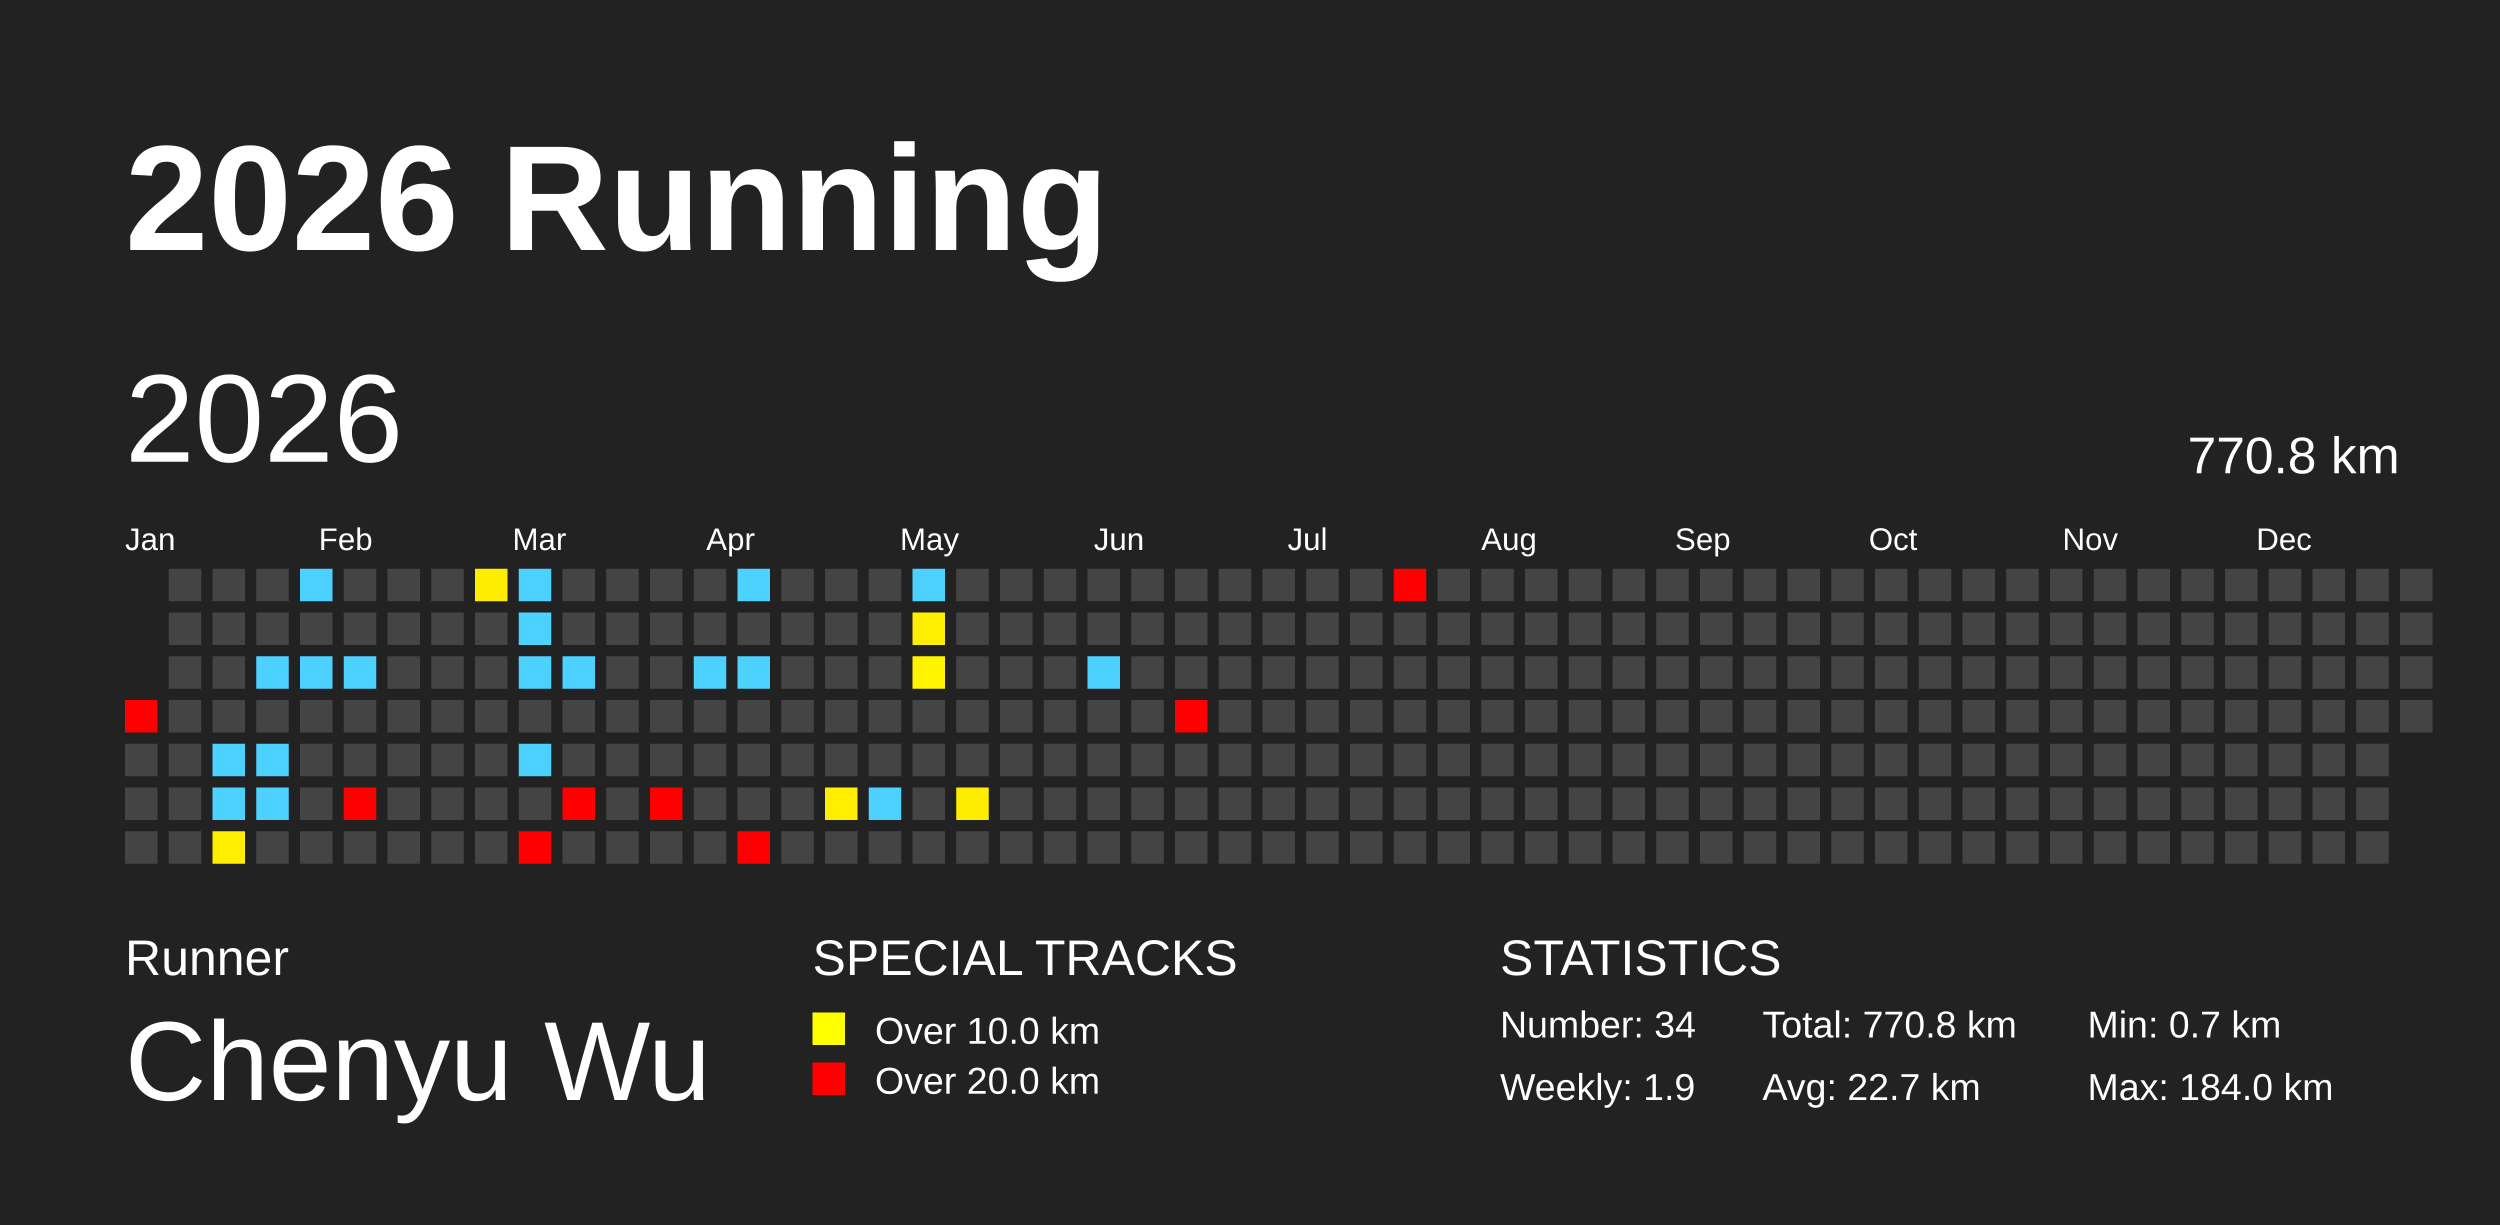
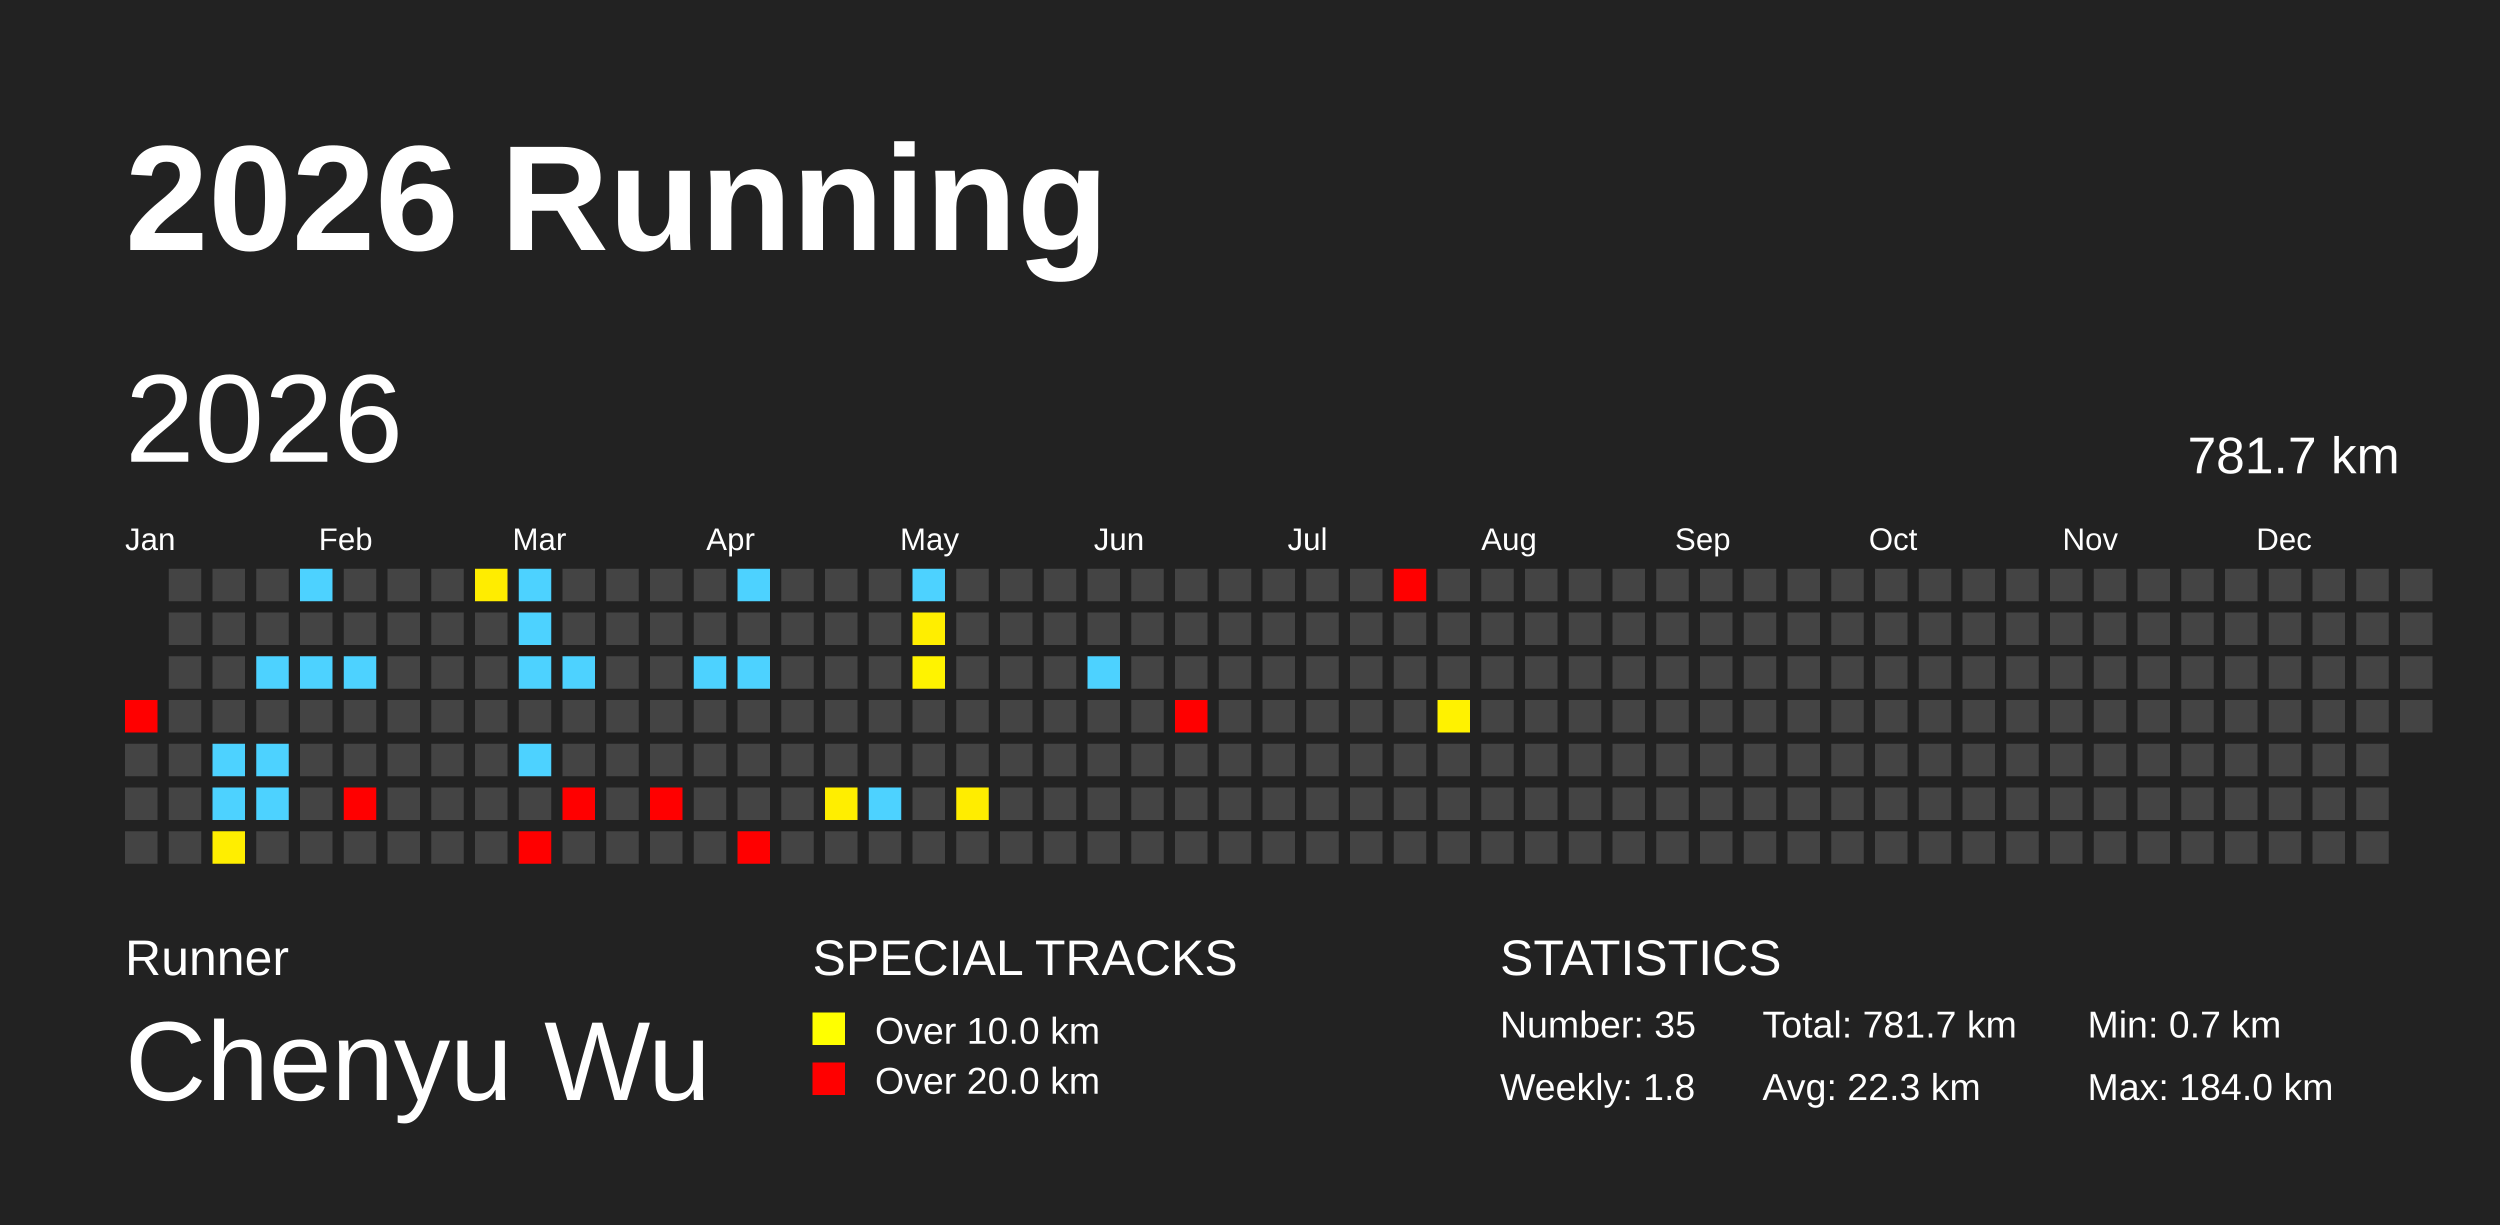
<svg xmlns="http://www.w3.org/2000/svg" baseProfile="full" height="98mm" version="1.1" viewBox="0,0,200,98" width="200mm">
  <defs />
  <rect fill="#222222" height="98" width="200" x="0" y="0" />
  <text fill="#FFFFFF" style="font-size:12px; font-family:Arial; font-weight:bold;" x="10" y="20">2026 Running</text>
  <text fill="#FFFFFF" style="font-size:4px; font-family:Arial" x="10" y="78">Runner</text>
  <text fill="#FFFFFF" style="font-size:9px; font-family:Arial" x="10" y="88">Chenyu Wu</text>
  <text fill="#FFFFFF" style="font-size:4px; font-family:Arial" x="65" y="78">SPECIAL TRACKS</text>
  <rect fill="yellow" height="2.6" width="2.6" x="65" y="81" />
  <text fill="#FFFFFF" style="font-size:3px; font-family:Arial" x="70" y="83.5">Over 10.0 km</text>
  <rect fill="red" height="2.6" width="2.6" x="65" y="85" />
  <text fill="#FFFFFF" style="font-size:3px; font-family:Arial" x="70" y="87.5">Over 20.0 km</text>
  <text fill="#FFFFFF" style="font-size:4px; font-family:Arial" x="120" y="78">STATISTICS</text>
-   <text fill="#FFFFFF" style="font-size:3px; font-family:Arial" x="120" y="83">Number: 34</text>
-   <text fill="#FFFFFF" style="font-size:3px; font-family:Arial" x="120" y="88">Weekly: 1.9</text>
-   <text fill="#FFFFFF" style="font-size:3px; font-family:Arial" x="141" y="83">Total: 770.8 km</text>
-   <text fill="#FFFFFF" style="font-size:3px; font-family:Arial" x="141" y="88">Avg: 22.7 km</text>
+   <text fill="#FFFFFF" style="font-size:3px; font-family:Arial" x="120" y="83">Number: 35</text>
+   <text fill="#FFFFFF" style="font-size:3px; font-family:Arial" x="120" y="88">Weekly: 1.8</text>
+   <text fill="#FFFFFF" style="font-size:3px; font-family:Arial" x="141" y="83">Total: 781.7 km</text>
+   <text fill="#FFFFFF" style="font-size:3px; font-family:Arial" x="141" y="88">Avg: 22.3 km</text>
  <text fill="#FFFFFF" style="font-size:3px; font-family:Arial" x="167" y="83">Min: 0.7 km</text>
  <text fill="#FFFFFF" style="font-size:3px; font-family:Arial" x="167" y="88">Max: 184.0 km</text>
  <text dominant-baseline="hanging" fill="#FFFFFF" style="font-size:10.0px; font-family:Arial;" x="10" y="30">2026</text>
-   <text dominant-baseline="hanging" fill="#FFFFFF" style="font-size:4.125px; font-family:Arial;" x="175" y="35">770.8 km</text>
+   <text dominant-baseline="hanging" fill="#FFFFFF" style="font-size:4.125px; font-family:Arial;" x="175" y="35">781.7 km</text>
  <text fill="#FFFFFF" style="font-size:2.5px; font-family:Arial" x="10.0" y="44">Jan</text>
  <text fill="#FFFFFF" style="font-size:2.5px; font-family:Arial" x="25.5" y="44">Feb</text>
  <text fill="#FFFFFF" style="font-size:2.5px; font-family:Arial" x="41.0" y="44">Mar</text>
  <text fill="#FFFFFF" style="font-size:2.5px; font-family:Arial" x="56.5" y="44">Apr</text>
  <text fill="#FFFFFF" style="font-size:2.5px; font-family:Arial" x="72.0" y="44">May</text>
  <text fill="#FFFFFF" style="font-size:2.5px; font-family:Arial" x="87.5" y="44">Jun</text>
  <text fill="#FFFFFF" style="font-size:2.5px; font-family:Arial" x="103.0" y="44">Jul</text>
  <text fill="#FFFFFF" style="font-size:2.5px; font-family:Arial" x="118.5" y="44">Aug</text>
  <text fill="#FFFFFF" style="font-size:2.5px; font-family:Arial" x="134.0" y="44">Sep</text>
  <text fill="#FFFFFF" style="font-size:2.5px; font-family:Arial" x="149.5" y="44">Oct</text>
  <text fill="#FFFFFF" style="font-size:2.5px; font-family:Arial" x="165.0" y="44">Nov</text>
  <text fill="#FFFFFF" style="font-size:2.5px; font-family:Arial" x="180.5" y="44">Dec</text>
  <rect fill="red" height="2.6" width="2.6" x="10.0" y="56.0" />
  <rect fill="#444444" height="2.6" width="2.6" x="10.0" y="59.5" />
  <rect fill="#444444" height="2.6" width="2.6" x="10.0" y="63.0" />
  <rect fill="#444444" height="2.6" width="2.6" x="10.0" y="66.5" />
  <rect fill="#444444" height="2.6" width="2.6" x="13.5" y="45.5" />
  <rect fill="#444444" height="2.6" width="2.6" x="13.5" y="49.0" />
  <rect fill="#444444" height="2.6" width="2.6" x="13.5" y="52.5" />
  <rect fill="#444444" height="2.6" width="2.6" x="13.5" y="56.0" />
  <rect fill="#444444" height="2.6" width="2.6" x="13.5" y="59.5" />
  <rect fill="#444444" height="2.6" width="2.6" x="13.5" y="63.0" />
  <rect fill="#444444" height="2.6" width="2.6" x="13.5" y="66.5" />
  <rect fill="#444444" height="2.6" width="2.6" x="17.0" y="45.5" />
  <rect fill="#444444" height="2.6" width="2.6" x="17.0" y="49.0" />
  <rect fill="#444444" height="2.6" width="2.6" x="17.0" y="52.5" />
  <rect fill="#444444" height="2.6" width="2.6" x="17.0" y="56.0" />
  <rect fill="#4dd2ff" height="2.6" width="2.6" x="17.0" y="59.5" />
  <rect fill="#4dd2ff" height="2.6" width="2.6" x="17.0" y="63.0" />
  <rect fill="#ffee00" height="2.6" width="2.6" x="17.0" y="66.5" />
  <rect fill="#444444" height="2.6" width="2.6" x="20.5" y="45.5" />
  <rect fill="#444444" height="2.6" width="2.6" x="20.5" y="49.0" />
  <rect fill="#4dd2ff" height="2.6" width="2.6" x="20.5" y="52.5" />
  <rect fill="#444444" height="2.6" width="2.6" x="20.5" y="56.0" />
  <rect fill="#4dd2ff" height="2.6" width="2.6" x="20.5" y="59.5" />
  <rect fill="#4dd2ff" height="2.6" width="2.6" x="20.5" y="63.0" />
  <rect fill="#444444" height="2.6" width="2.6" x="20.5" y="66.5" />
  <rect fill="#4dd2ff" height="2.6" width="2.6" x="24.0" y="45.5" />
  <rect fill="#444444" height="2.6" width="2.6" x="24.0" y="49.0" />
  <rect fill="#4dd2ff" height="2.6" width="2.6" x="24.0" y="52.5" />
  <rect fill="#444444" height="2.6" width="2.6" x="24.0" y="56.0" />
  <rect fill="#444444" height="2.6" width="2.6" x="24.0" y="59.5" />
  <rect fill="#444444" height="2.6" width="2.6" x="24.0" y="63.0" />
  <rect fill="#444444" height="2.6" width="2.6" x="24.0" y="66.5" />
  <rect fill="#444444" height="2.6" width="2.6" x="27.5" y="45.5" />
  <rect fill="#444444" height="2.6" width="2.6" x="27.5" y="49.0" />
  <rect fill="#4dd2ff" height="2.6" width="2.6" x="27.5" y="52.5" />
  <rect fill="#444444" height="2.6" width="2.6" x="27.5" y="56.0" />
  <rect fill="#444444" height="2.6" width="2.6" x="27.5" y="59.5" />
  <rect fill="red" height="2.6" width="2.6" x="27.5" y="63.0" />
  <rect fill="#444444" height="2.6" width="2.6" x="27.5" y="66.5" />
  <rect fill="#444444" height="2.6" width="2.6" x="31.0" y="45.5" />
  <rect fill="#444444" height="2.6" width="2.6" x="31.0" y="49.0" />
  <rect fill="#444444" height="2.6" width="2.6" x="31.0" y="52.5" />
  <rect fill="#444444" height="2.6" width="2.6" x="31.0" y="56.0" />
  <rect fill="#444444" height="2.6" width="2.6" x="31.0" y="59.5" />
  <rect fill="#444444" height="2.6" width="2.6" x="31.0" y="63.0" />
  <rect fill="#444444" height="2.6" width="2.6" x="31.0" y="66.5" />
  <rect fill="#444444" height="2.6" width="2.6" x="34.5" y="45.5" />
  <rect fill="#444444" height="2.6" width="2.6" x="34.5" y="49.0" />
  <rect fill="#444444" height="2.6" width="2.6" x="34.5" y="52.5" />
  <rect fill="#444444" height="2.6" width="2.6" x="34.5" y="56.0" />
  <rect fill="#444444" height="2.6" width="2.6" x="34.5" y="59.5" />
  <rect fill="#444444" height="2.6" width="2.6" x="34.5" y="63.0" />
  <rect fill="#444444" height="2.6" width="2.6" x="34.5" y="66.5" />
  <rect fill="#ffed00" height="2.6" width="2.6" x="38.0" y="45.5" />
  <rect fill="#444444" height="2.6" width="2.6" x="38.0" y="49.0" />
  <rect fill="#444444" height="2.6" width="2.6" x="38.0" y="52.5" />
  <rect fill="#444444" height="2.6" width="2.6" x="38.0" y="56.0" />
  <rect fill="#444444" height="2.6" width="2.6" x="38.0" y="59.5" />
  <rect fill="#444444" height="2.6" width="2.6" x="38.0" y="63.0" />
  <rect fill="#444444" height="2.6" width="2.6" x="38.0" y="66.5" />
  <rect fill="#4dd2ff" height="2.6" width="2.6" x="41.5" y="45.5" />
  <rect fill="#4dd2ff" height="2.6" width="2.6" x="41.5" y="49.0" />
  <rect fill="#4dd2ff" height="2.6" width="2.6" x="41.5" y="52.5" />
  <rect fill="#444444" height="2.6" width="2.6" x="41.5" y="56.0" />
  <rect fill="#4dd2ff" height="2.6" width="2.6" x="41.5" y="59.5" />
  <rect fill="#444444" height="2.6" width="2.6" x="41.5" y="63.0" />
  <rect fill="red" height="2.6" width="2.6" x="41.5" y="66.5" />
  <rect fill="#444444" height="2.6" width="2.6" x="45.0" y="45.5" />
  <rect fill="#444444" height="2.6" width="2.6" x="45.0" y="49.0" />
  <rect fill="#4dd2ff" height="2.6" width="2.6" x="45.0" y="52.5" />
  <rect fill="#444444" height="2.6" width="2.6" x="45.0" y="56.0" />
  <rect fill="#444444" height="2.6" width="2.6" x="45.0" y="59.5" />
  <rect fill="red" height="2.6" width="2.6" x="45.0" y="63.0" />
  <rect fill="#444444" height="2.6" width="2.6" x="45.0" y="66.5" />
  <rect fill="#444444" height="2.6" width="2.6" x="48.5" y="45.5" />
  <rect fill="#444444" height="2.6" width="2.6" x="48.5" y="49.0" />
  <rect fill="#444444" height="2.6" width="2.6" x="48.5" y="52.5" />
  <rect fill="#444444" height="2.6" width="2.6" x="48.5" y="56.0" />
  <rect fill="#444444" height="2.6" width="2.6" x="48.5" y="59.5" />
  <rect fill="#444444" height="2.6" width="2.6" x="48.5" y="63.0" />
  <rect fill="#444444" height="2.6" width="2.6" x="48.5" y="66.5" />
  <rect fill="#444444" height="2.6" width="2.6" x="52.0" y="45.5" />
  <rect fill="#444444" height="2.6" width="2.6" x="52.0" y="49.0" />
  <rect fill="#444444" height="2.6" width="2.6" x="52.0" y="52.5" />
  <rect fill="#444444" height="2.6" width="2.6" x="52.0" y="56.0" />
  <rect fill="#444444" height="2.6" width="2.6" x="52.0" y="59.5" />
  <rect fill="red" height="2.6" width="2.6" x="52.0" y="63.0" />
  <rect fill="#444444" height="2.6" width="2.6" x="52.0" y="66.5" />
  <rect fill="#444444" height="2.6" width="2.6" x="55.5" y="45.5" />
  <rect fill="#444444" height="2.6" width="2.6" x="55.5" y="49.0" />
  <rect fill="#4dd2ff" height="2.6" width="2.6" x="55.5" y="52.5" />
  <rect fill="#444444" height="2.6" width="2.6" x="55.5" y="56.0" />
  <rect fill="#444444" height="2.6" width="2.6" x="55.5" y="59.5" />
  <rect fill="#444444" height="2.6" width="2.6" x="55.5" y="63.0" />
  <rect fill="#444444" height="2.6" width="2.6" x="55.5" y="66.5" />
  <rect fill="#4dd2ff" height="2.6" width="2.6" x="59.0" y="45.5" />
  <rect fill="#444444" height="2.6" width="2.6" x="59.0" y="49.0" />
  <rect fill="#4dd2ff" height="2.6" width="2.6" x="59.0" y="52.5" />
  <rect fill="#444444" height="2.6" width="2.6" x="59.0" y="56.0" />
  <rect fill="#444444" height="2.6" width="2.6" x="59.0" y="59.5" />
  <rect fill="#444444" height="2.6" width="2.6" x="59.0" y="63.0" />
  <rect fill="red" height="2.6" width="2.6" x="59.0" y="66.5" />
  <rect fill="#444444" height="2.6" width="2.6" x="62.5" y="45.5" />
  <rect fill="#444444" height="2.6" width="2.6" x="62.5" y="49.0" />
  <rect fill="#444444" height="2.6" width="2.6" x="62.5" y="52.5" />
  <rect fill="#444444" height="2.6" width="2.6" x="62.5" y="56.0" />
  <rect fill="#444444" height="2.6" width="2.6" x="62.5" y="59.5" />
  <rect fill="#444444" height="2.6" width="2.6" x="62.5" y="63.0" />
  <rect fill="#444444" height="2.6" width="2.6" x="62.5" y="66.5" />
  <rect fill="#444444" height="2.6" width="2.6" x="66.0" y="45.5" />
  <rect fill="#444444" height="2.6" width="2.6" x="66.0" y="49.0" />
  <rect fill="#444444" height="2.6" width="2.6" x="66.0" y="52.5" />
  <rect fill="#444444" height="2.6" width="2.6" x="66.0" y="56.0" />
  <rect fill="#444444" height="2.6" width="2.6" x="66.0" y="59.5" />
  <rect fill="#ffee00" height="2.6" width="2.6" x="66.0" y="63.0" />
  <rect fill="#444444" height="2.6" width="2.6" x="66.0" y="66.5" />
  <rect fill="#444444" height="2.6" width="2.6" x="69.5" y="45.5" />
  <rect fill="#444444" height="2.6" width="2.6" x="69.5" y="49.0" />
  <rect fill="#444444" height="2.6" width="2.6" x="69.5" y="52.5" />
  <rect fill="#444444" height="2.6" width="2.6" x="69.5" y="56.0" />
  <rect fill="#444444" height="2.6" width="2.6" x="69.5" y="59.5" />
  <rect fill="#4dd2ff" height="2.6" width="2.6" x="69.5" y="63.0" />
  <rect fill="#444444" height="2.6" width="2.6" x="69.5" y="66.5" />
  <rect fill="#4dd2ff" height="2.6" width="2.6" x="73.0" y="45.5" />
  <rect fill="#ffee00" height="2.6" width="2.6" x="73.0" y="49.0" />
  <rect fill="#fff300" height="2.6" width="2.6" x="73.0" y="52.5" />
  <rect fill="#444444" height="2.6" width="2.6" x="73.0" y="56.0" />
  <rect fill="#444444" height="2.6" width="2.6" x="73.0" y="59.5" />
  <rect fill="#444444" height="2.6" width="2.6" x="73.0" y="63.0" />
  <rect fill="#444444" height="2.6" width="2.6" x="73.0" y="66.5" />
  <rect fill="#444444" height="2.6" width="2.6" x="76.5" y="45.5" />
  <rect fill="#444444" height="2.6" width="2.6" x="76.5" y="49.0" />
  <rect fill="#444444" height="2.6" width="2.6" x="76.5" y="52.5" />
  <rect fill="#444444" height="2.6" width="2.6" x="76.5" y="56.0" />
  <rect fill="#444444" height="2.6" width="2.6" x="76.5" y="59.5" />
  <rect fill="#ffed00" height="2.6" width="2.6" x="76.5" y="63.0" />
  <rect fill="#444444" height="2.6" width="2.6" x="76.5" y="66.5" />
  <rect fill="#444444" height="2.6" width="2.6" x="80.0" y="45.5" />
  <rect fill="#444444" height="2.6" width="2.6" x="80.0" y="49.0" />
  <rect fill="#444444" height="2.6" width="2.6" x="80.0" y="52.5" />
  <rect fill="#444444" height="2.6" width="2.6" x="80.0" y="56.0" />
  <rect fill="#444444" height="2.6" width="2.6" x="80.0" y="59.5" />
  <rect fill="#444444" height="2.6" width="2.6" x="80.0" y="63.0" />
  <rect fill="#444444" height="2.6" width="2.6" x="80.0" y="66.5" />
  <rect fill="#444444" height="2.6" width="2.6" x="83.5" y="45.5" />
  <rect fill="#444444" height="2.6" width="2.6" x="83.5" y="49.0" />
  <rect fill="#444444" height="2.6" width="2.6" x="83.5" y="52.5" />
  <rect fill="#444444" height="2.6" width="2.6" x="83.5" y="56.0" />
  <rect fill="#444444" height="2.6" width="2.6" x="83.5" y="59.5" />
  <rect fill="#444444" height="2.6" width="2.6" x="83.5" y="63.0" />
  <rect fill="#444444" height="2.6" width="2.6" x="83.5" y="66.5" />
  <rect fill="#444444" height="2.6" width="2.6" x="87.0" y="45.5" />
  <rect fill="#444444" height="2.6" width="2.6" x="87.0" y="49.0" />
  <rect fill="#4dd2ff" height="2.6" width="2.6" x="87.0" y="52.5" />
  <rect fill="#444444" height="2.6" width="2.6" x="87.0" y="56.0" />
  <rect fill="#444444" height="2.6" width="2.6" x="87.0" y="59.5" />
  <rect fill="#444444" height="2.6" width="2.6" x="87.0" y="63.0" />
  <rect fill="#444444" height="2.6" width="2.6" x="87.0" y="66.5" />
  <rect fill="#444444" height="2.6" width="2.6" x="90.5" y="45.5" />
  <rect fill="#444444" height="2.6" width="2.6" x="90.5" y="49.0" />
  <rect fill="#444444" height="2.6" width="2.6" x="90.5" y="52.5" />
  <rect fill="#444444" height="2.6" width="2.6" x="90.5" y="56.0" />
  <rect fill="#444444" height="2.6" width="2.6" x="90.5" y="59.5" />
  <rect fill="#444444" height="2.6" width="2.6" x="90.5" y="63.0" />
  <rect fill="#444444" height="2.6" width="2.6" x="90.5" y="66.5" />
  <rect fill="#444444" height="2.6" width="2.6" x="94.0" y="45.5" />
  <rect fill="#444444" height="2.6" width="2.6" x="94.0" y="49.0" />
  <rect fill="#444444" height="2.6" width="2.6" x="94.0" y="52.5" />
  <rect fill="red" height="2.6" width="2.6" x="94.0" y="56.0" />
  <rect fill="#444444" height="2.6" width="2.6" x="94.0" y="59.5" />
  <rect fill="#444444" height="2.6" width="2.6" x="94.0" y="63.0" />
  <rect fill="#444444" height="2.6" width="2.6" x="94.0" y="66.5" />
  <rect fill="#444444" height="2.6" width="2.6" x="97.5" y="45.5" />
  <rect fill="#444444" height="2.6" width="2.6" x="97.5" y="49.0" />
  <rect fill="#444444" height="2.6" width="2.6" x="97.5" y="52.5" />
  <rect fill="#444444" height="2.6" width="2.6" x="97.5" y="56.0" />
  <rect fill="#444444" height="2.6" width="2.6" x="97.5" y="59.5" />
  <rect fill="#444444" height="2.6" width="2.6" x="97.5" y="63.0" />
  <rect fill="#444444" height="2.6" width="2.6" x="97.5" y="66.5" />
  <rect fill="#444444" height="2.6" width="2.6" x="101.0" y="45.5" />
  <rect fill="#444444" height="2.6" width="2.6" x="101.0" y="49.0" />
  <rect fill="#444444" height="2.6" width="2.6" x="101.0" y="52.5" />
  <rect fill="#444444" height="2.6" width="2.6" x="101.0" y="56.0" />
  <rect fill="#444444" height="2.6" width="2.6" x="101.0" y="59.5" />
  <rect fill="#444444" height="2.6" width="2.6" x="101.0" y="63.0" />
  <rect fill="#444444" height="2.6" width="2.6" x="101.0" y="66.5" />
  <rect fill="#444444" height="2.6" width="2.6" x="104.5" y="45.5" />
  <rect fill="#444444" height="2.6" width="2.6" x="104.5" y="49.0" />
  <rect fill="#444444" height="2.6" width="2.6" x="104.5" y="52.5" />
  <rect fill="#444444" height="2.6" width="2.6" x="104.5" y="56.0" />
  <rect fill="#444444" height="2.6" width="2.6" x="104.5" y="59.5" />
  <rect fill="#444444" height="2.6" width="2.6" x="104.5" y="63.0" />
  <rect fill="#444444" height="2.6" width="2.6" x="104.5" y="66.5" />
  <rect fill="#444444" height="2.6" width="2.6" x="108.0" y="45.5" />
  <rect fill="#444444" height="2.6" width="2.6" x="108.0" y="49.0" />
  <rect fill="#444444" height="2.6" width="2.6" x="108.0" y="52.5" />
  <rect fill="#444444" height="2.6" width="2.6" x="108.0" y="56.0" />
  <rect fill="#444444" height="2.6" width="2.6" x="108.0" y="59.5" />
  <rect fill="#444444" height="2.6" width="2.6" x="108.0" y="63.0" />
  <rect fill="#444444" height="2.6" width="2.6" x="108.0" y="66.5" />
  <rect fill="red" height="2.6" width="2.6" x="111.5" y="45.5" />
  <rect fill="#444444" height="2.6" width="2.6" x="111.5" y="49.0" />
  <rect fill="#444444" height="2.6" width="2.6" x="111.5" y="52.5" />
  <rect fill="#444444" height="2.6" width="2.6" x="111.5" y="56.0" />
  <rect fill="#444444" height="2.6" width="2.6" x="111.5" y="59.5" />
  <rect fill="#444444" height="2.6" width="2.6" x="111.5" y="63.0" />
  <rect fill="#444444" height="2.6" width="2.6" x="111.5" y="66.5" />
  <rect fill="#444444" height="2.6" width="2.6" x="115.0" y="45.5" />
  <rect fill="#444444" height="2.6" width="2.6" x="115.0" y="49.0" />
  <rect fill="#444444" height="2.6" width="2.6" x="115.0" y="52.5" />
-   <rect fill="#444444" height="2.6" width="2.6" x="115.0" y="56.0" />
+   <rect fill="#fff200" height="2.6" width="2.6" x="115.0" y="56.0" />
  <rect fill="#444444" height="2.6" width="2.6" x="115.0" y="59.5" />
  <rect fill="#444444" height="2.6" width="2.6" x="115.0" y="63.0" />
  <rect fill="#444444" height="2.6" width="2.6" x="115.0" y="66.5" />
  <rect fill="#444444" height="2.6" width="2.6" x="118.5" y="45.5" />
  <rect fill="#444444" height="2.6" width="2.6" x="118.5" y="49.0" />
  <rect fill="#444444" height="2.6" width="2.6" x="118.5" y="52.5" />
  <rect fill="#444444" height="2.6" width="2.6" x="118.5" y="56.0" />
  <rect fill="#444444" height="2.6" width="2.6" x="118.5" y="59.5" />
  <rect fill="#444444" height="2.6" width="2.6" x="118.5" y="63.0" />
  <rect fill="#444444" height="2.6" width="2.6" x="118.5" y="66.5" />
  <rect fill="#444444" height="2.6" width="2.6" x="122.0" y="45.5" />
  <rect fill="#444444" height="2.6" width="2.6" x="122.0" y="49.0" />
  <rect fill="#444444" height="2.6" width="2.6" x="122.0" y="52.5" />
  <rect fill="#444444" height="2.6" width="2.6" x="122.0" y="56.0" />
  <rect fill="#444444" height="2.6" width="2.6" x="122.0" y="59.5" />
  <rect fill="#444444" height="2.6" width="2.6" x="122.0" y="63.0" />
  <rect fill="#444444" height="2.6" width="2.6" x="122.0" y="66.5" />
  <rect fill="#444444" height="2.6" width="2.6" x="125.5" y="45.5" />
  <rect fill="#444444" height="2.6" width="2.6" x="125.5" y="49.0" />
  <rect fill="#444444" height="2.6" width="2.6" x="125.5" y="52.5" />
  <rect fill="#444444" height="2.6" width="2.6" x="125.5" y="56.0" />
  <rect fill="#444444" height="2.6" width="2.6" x="125.5" y="59.5" />
  <rect fill="#444444" height="2.6" width="2.6" x="125.5" y="63.0" />
  <rect fill="#444444" height="2.6" width="2.6" x="125.5" y="66.5" />
  <rect fill="#444444" height="2.6" width="2.6" x="129.0" y="45.5" />
  <rect fill="#444444" height="2.6" width="2.6" x="129.0" y="49.0" />
  <rect fill="#444444" height="2.6" width="2.6" x="129.0" y="52.5" />
  <rect fill="#444444" height="2.6" width="2.6" x="129.0" y="56.0" />
  <rect fill="#444444" height="2.6" width="2.6" x="129.0" y="59.5" />
  <rect fill="#444444" height="2.6" width="2.6" x="129.0" y="63.0" />
  <rect fill="#444444" height="2.6" width="2.6" x="129.0" y="66.5" />
  <rect fill="#444444" height="2.6" width="2.6" x="132.5" y="45.5" />
  <rect fill="#444444" height="2.6" width="2.6" x="132.5" y="49.0" />
  <rect fill="#444444" height="2.6" width="2.6" x="132.5" y="52.5" />
  <rect fill="#444444" height="2.6" width="2.6" x="132.5" y="56.0" />
  <rect fill="#444444" height="2.6" width="2.6" x="132.5" y="59.5" />
  <rect fill="#444444" height="2.6" width="2.6" x="132.5" y="63.0" />
  <rect fill="#444444" height="2.6" width="2.6" x="132.5" y="66.5" />
  <rect fill="#444444" height="2.6" width="2.6" x="136.0" y="45.5" />
  <rect fill="#444444" height="2.6" width="2.6" x="136.0" y="49.0" />
  <rect fill="#444444" height="2.6" width="2.6" x="136.0" y="52.5" />
  <rect fill="#444444" height="2.6" width="2.6" x="136.0" y="56.0" />
  <rect fill="#444444" height="2.6" width="2.6" x="136.0" y="59.5" />
  <rect fill="#444444" height="2.6" width="2.6" x="136.0" y="63.0" />
  <rect fill="#444444" height="2.6" width="2.6" x="136.0" y="66.5" />
  <rect fill="#444444" height="2.6" width="2.6" x="139.5" y="45.5" />
  <rect fill="#444444" height="2.6" width="2.6" x="139.5" y="49.0" />
  <rect fill="#444444" height="2.6" width="2.6" x="139.5" y="52.5" />
  <rect fill="#444444" height="2.6" width="2.6" x="139.5" y="56.0" />
  <rect fill="#444444" height="2.6" width="2.6" x="139.5" y="59.5" />
  <rect fill="#444444" height="2.6" width="2.6" x="139.5" y="63.0" />
  <rect fill="#444444" height="2.6" width="2.6" x="139.5" y="66.5" />
  <rect fill="#444444" height="2.6" width="2.6" x="143.0" y="45.5" />
  <rect fill="#444444" height="2.6" width="2.6" x="143.0" y="49.0" />
  <rect fill="#444444" height="2.6" width="2.6" x="143.0" y="52.5" />
  <rect fill="#444444" height="2.6" width="2.6" x="143.0" y="56.0" />
  <rect fill="#444444" height="2.6" width="2.6" x="143.0" y="59.5" />
  <rect fill="#444444" height="2.6" width="2.6" x="143.0" y="63.0" />
  <rect fill="#444444" height="2.6" width="2.6" x="143.0" y="66.5" />
  <rect fill="#444444" height="2.6" width="2.6" x="146.5" y="45.5" />
  <rect fill="#444444" height="2.6" width="2.6" x="146.5" y="49.0" />
  <rect fill="#444444" height="2.6" width="2.6" x="146.5" y="52.5" />
  <rect fill="#444444" height="2.6" width="2.6" x="146.5" y="56.0" />
  <rect fill="#444444" height="2.6" width="2.6" x="146.5" y="59.5" />
  <rect fill="#444444" height="2.6" width="2.6" x="146.5" y="63.0" />
  <rect fill="#444444" height="2.6" width="2.6" x="146.5" y="66.5" />
  <rect fill="#444444" height="2.6" width="2.6" x="150.0" y="45.5" />
  <rect fill="#444444" height="2.6" width="2.6" x="150.0" y="49.0" />
  <rect fill="#444444" height="2.6" width="2.6" x="150.0" y="52.5" />
  <rect fill="#444444" height="2.6" width="2.6" x="150.0" y="56.0" />
  <rect fill="#444444" height="2.6" width="2.6" x="150.0" y="59.5" />
  <rect fill="#444444" height="2.6" width="2.6" x="150.0" y="63.0" />
  <rect fill="#444444" height="2.6" width="2.6" x="150.0" y="66.5" />
  <rect fill="#444444" height="2.6" width="2.6" x="153.5" y="45.5" />
  <rect fill="#444444" height="2.6" width="2.6" x="153.5" y="49.0" />
  <rect fill="#444444" height="2.6" width="2.6" x="153.5" y="52.5" />
  <rect fill="#444444" height="2.6" width="2.6" x="153.5" y="56.0" />
  <rect fill="#444444" height="2.6" width="2.6" x="153.5" y="59.5" />
  <rect fill="#444444" height="2.6" width="2.6" x="153.5" y="63.0" />
  <rect fill="#444444" height="2.6" width="2.6" x="153.5" y="66.5" />
  <rect fill="#444444" height="2.6" width="2.6" x="157.0" y="45.5" />
  <rect fill="#444444" height="2.6" width="2.6" x="157.0" y="49.0" />
  <rect fill="#444444" height="2.6" width="2.6" x="157.0" y="52.5" />
  <rect fill="#444444" height="2.6" width="2.6" x="157.0" y="56.0" />
  <rect fill="#444444" height="2.6" width="2.6" x="157.0" y="59.5" />
  <rect fill="#444444" height="2.6" width="2.6" x="157.0" y="63.0" />
  <rect fill="#444444" height="2.6" width="2.6" x="157.0" y="66.5" />
  <rect fill="#444444" height="2.6" width="2.6" x="160.5" y="45.5" />
  <rect fill="#444444" height="2.6" width="2.6" x="160.5" y="49.0" />
  <rect fill="#444444" height="2.6" width="2.6" x="160.5" y="52.5" />
  <rect fill="#444444" height="2.6" width="2.6" x="160.5" y="56.0" />
  <rect fill="#444444" height="2.6" width="2.6" x="160.5" y="59.5" />
  <rect fill="#444444" height="2.6" width="2.6" x="160.5" y="63.0" />
  <rect fill="#444444" height="2.6" width="2.6" x="160.5" y="66.5" />
  <rect fill="#444444" height="2.6" width="2.6" x="164.0" y="45.5" />
  <rect fill="#444444" height="2.6" width="2.6" x="164.0" y="49.0" />
  <rect fill="#444444" height="2.6" width="2.6" x="164.0" y="52.5" />
  <rect fill="#444444" height="2.6" width="2.6" x="164.0" y="56.0" />
  <rect fill="#444444" height="2.6" width="2.6" x="164.0" y="59.5" />
  <rect fill="#444444" height="2.6" width="2.6" x="164.0" y="63.0" />
  <rect fill="#444444" height="2.6" width="2.6" x="164.0" y="66.5" />
  <rect fill="#444444" height="2.6" width="2.6" x="167.5" y="45.5" />
  <rect fill="#444444" height="2.6" width="2.6" x="167.5" y="49.0" />
  <rect fill="#444444" height="2.6" width="2.6" x="167.5" y="52.5" />
  <rect fill="#444444" height="2.6" width="2.6" x="167.5" y="56.0" />
  <rect fill="#444444" height="2.6" width="2.6" x="167.5" y="59.5" />
  <rect fill="#444444" height="2.6" width="2.6" x="167.5" y="63.0" />
  <rect fill="#444444" height="2.6" width="2.6" x="167.5" y="66.5" />
  <rect fill="#444444" height="2.6" width="2.6" x="171.0" y="45.5" />
  <rect fill="#444444" height="2.6" width="2.6" x="171.0" y="49.0" />
  <rect fill="#444444" height="2.6" width="2.6" x="171.0" y="52.5" />
  <rect fill="#444444" height="2.6" width="2.6" x="171.0" y="56.0" />
  <rect fill="#444444" height="2.6" width="2.6" x="171.0" y="59.5" />
  <rect fill="#444444" height="2.6" width="2.6" x="171.0" y="63.0" />
  <rect fill="#444444" height="2.6" width="2.6" x="171.0" y="66.5" />
  <rect fill="#444444" height="2.6" width="2.6" x="174.5" y="45.5" />
  <rect fill="#444444" height="2.6" width="2.6" x="174.5" y="49.0" />
  <rect fill="#444444" height="2.6" width="2.6" x="174.5" y="52.5" />
  <rect fill="#444444" height="2.6" width="2.6" x="174.5" y="56.0" />
  <rect fill="#444444" height="2.6" width="2.6" x="174.5" y="59.5" />
  <rect fill="#444444" height="2.6" width="2.6" x="174.5" y="63.0" />
  <rect fill="#444444" height="2.6" width="2.6" x="174.5" y="66.5" />
  <rect fill="#444444" height="2.6" width="2.6" x="178.0" y="45.5" />
  <rect fill="#444444" height="2.6" width="2.6" x="178.0" y="49.0" />
  <rect fill="#444444" height="2.6" width="2.6" x="178.0" y="52.5" />
  <rect fill="#444444" height="2.6" width="2.6" x="178.0" y="56.0" />
  <rect fill="#444444" height="2.6" width="2.6" x="178.0" y="59.5" />
  <rect fill="#444444" height="2.6" width="2.6" x="178.0" y="63.0" />
  <rect fill="#444444" height="2.6" width="2.6" x="178.0" y="66.5" />
  <rect fill="#444444" height="2.6" width="2.6" x="181.5" y="45.5" />
  <rect fill="#444444" height="2.6" width="2.6" x="181.5" y="49.0" />
  <rect fill="#444444" height="2.6" width="2.6" x="181.5" y="52.5" />
  <rect fill="#444444" height="2.6" width="2.6" x="181.5" y="56.0" />
  <rect fill="#444444" height="2.6" width="2.6" x="181.5" y="59.5" />
  <rect fill="#444444" height="2.6" width="2.6" x="181.5" y="63.0" />
  <rect fill="#444444" height="2.6" width="2.6" x="181.5" y="66.5" />
  <rect fill="#444444" height="2.6" width="2.6" x="185.0" y="45.5" />
  <rect fill="#444444" height="2.6" width="2.6" x="185.0" y="49.0" />
  <rect fill="#444444" height="2.6" width="2.6" x="185.0" y="52.5" />
  <rect fill="#444444" height="2.6" width="2.6" x="185.0" y="56.0" />
  <rect fill="#444444" height="2.6" width="2.6" x="185.0" y="59.5" />
  <rect fill="#444444" height="2.6" width="2.6" x="185.0" y="63.0" />
  <rect fill="#444444" height="2.6" width="2.6" x="185.0" y="66.5" />
  <rect fill="#444444" height="2.6" width="2.6" x="188.5" y="45.5" />
  <rect fill="#444444" height="2.6" width="2.6" x="188.5" y="49.0" />
  <rect fill="#444444" height="2.6" width="2.6" x="188.5" y="52.5" />
  <rect fill="#444444" height="2.6" width="2.6" x="188.5" y="56.0" />
  <rect fill="#444444" height="2.6" width="2.6" x="188.5" y="59.5" />
  <rect fill="#444444" height="2.6" width="2.6" x="188.5" y="63.0" />
  <rect fill="#444444" height="2.6" width="2.6" x="188.5" y="66.5" />
  <rect fill="#444444" height="2.6" width="2.6" x="192.0" y="45.5" />
  <rect fill="#444444" height="2.6" width="2.6" x="192.0" y="49.0" />
  <rect fill="#444444" height="2.6" width="2.6" x="192.0" y="52.5" />
  <rect fill="#444444" height="2.6" width="2.6" x="192.0" y="56.0" />
</svg>
